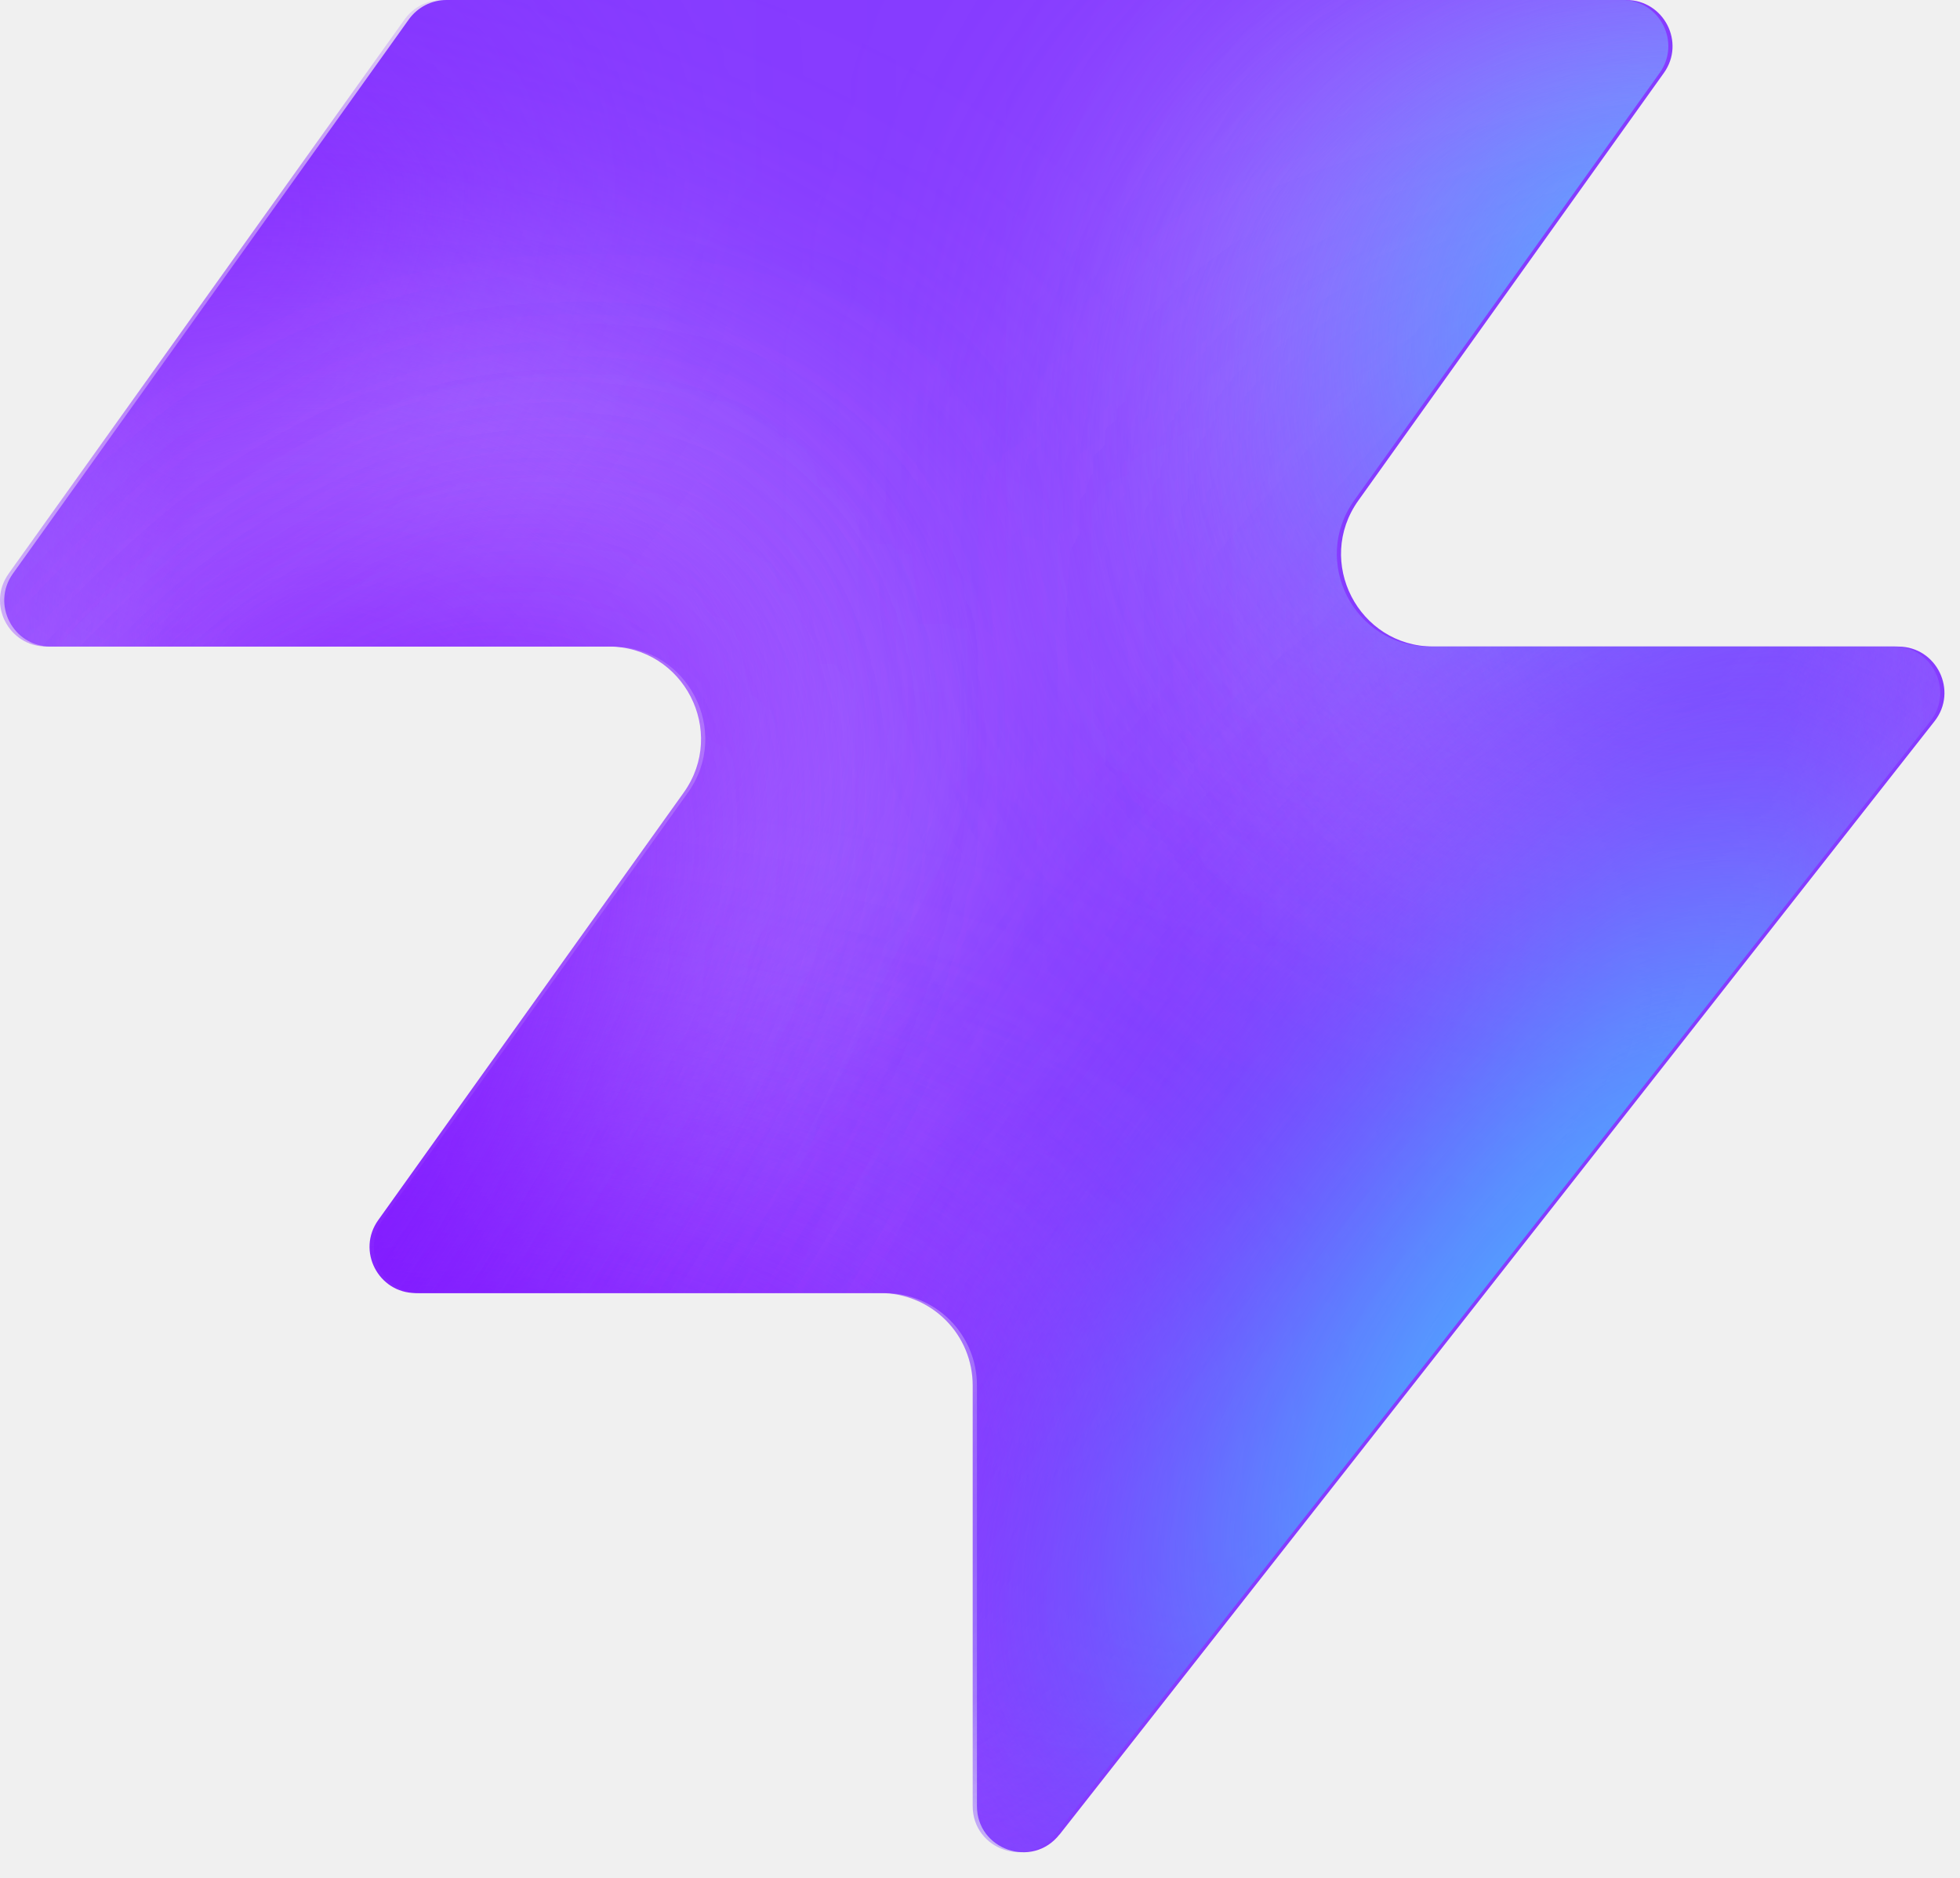
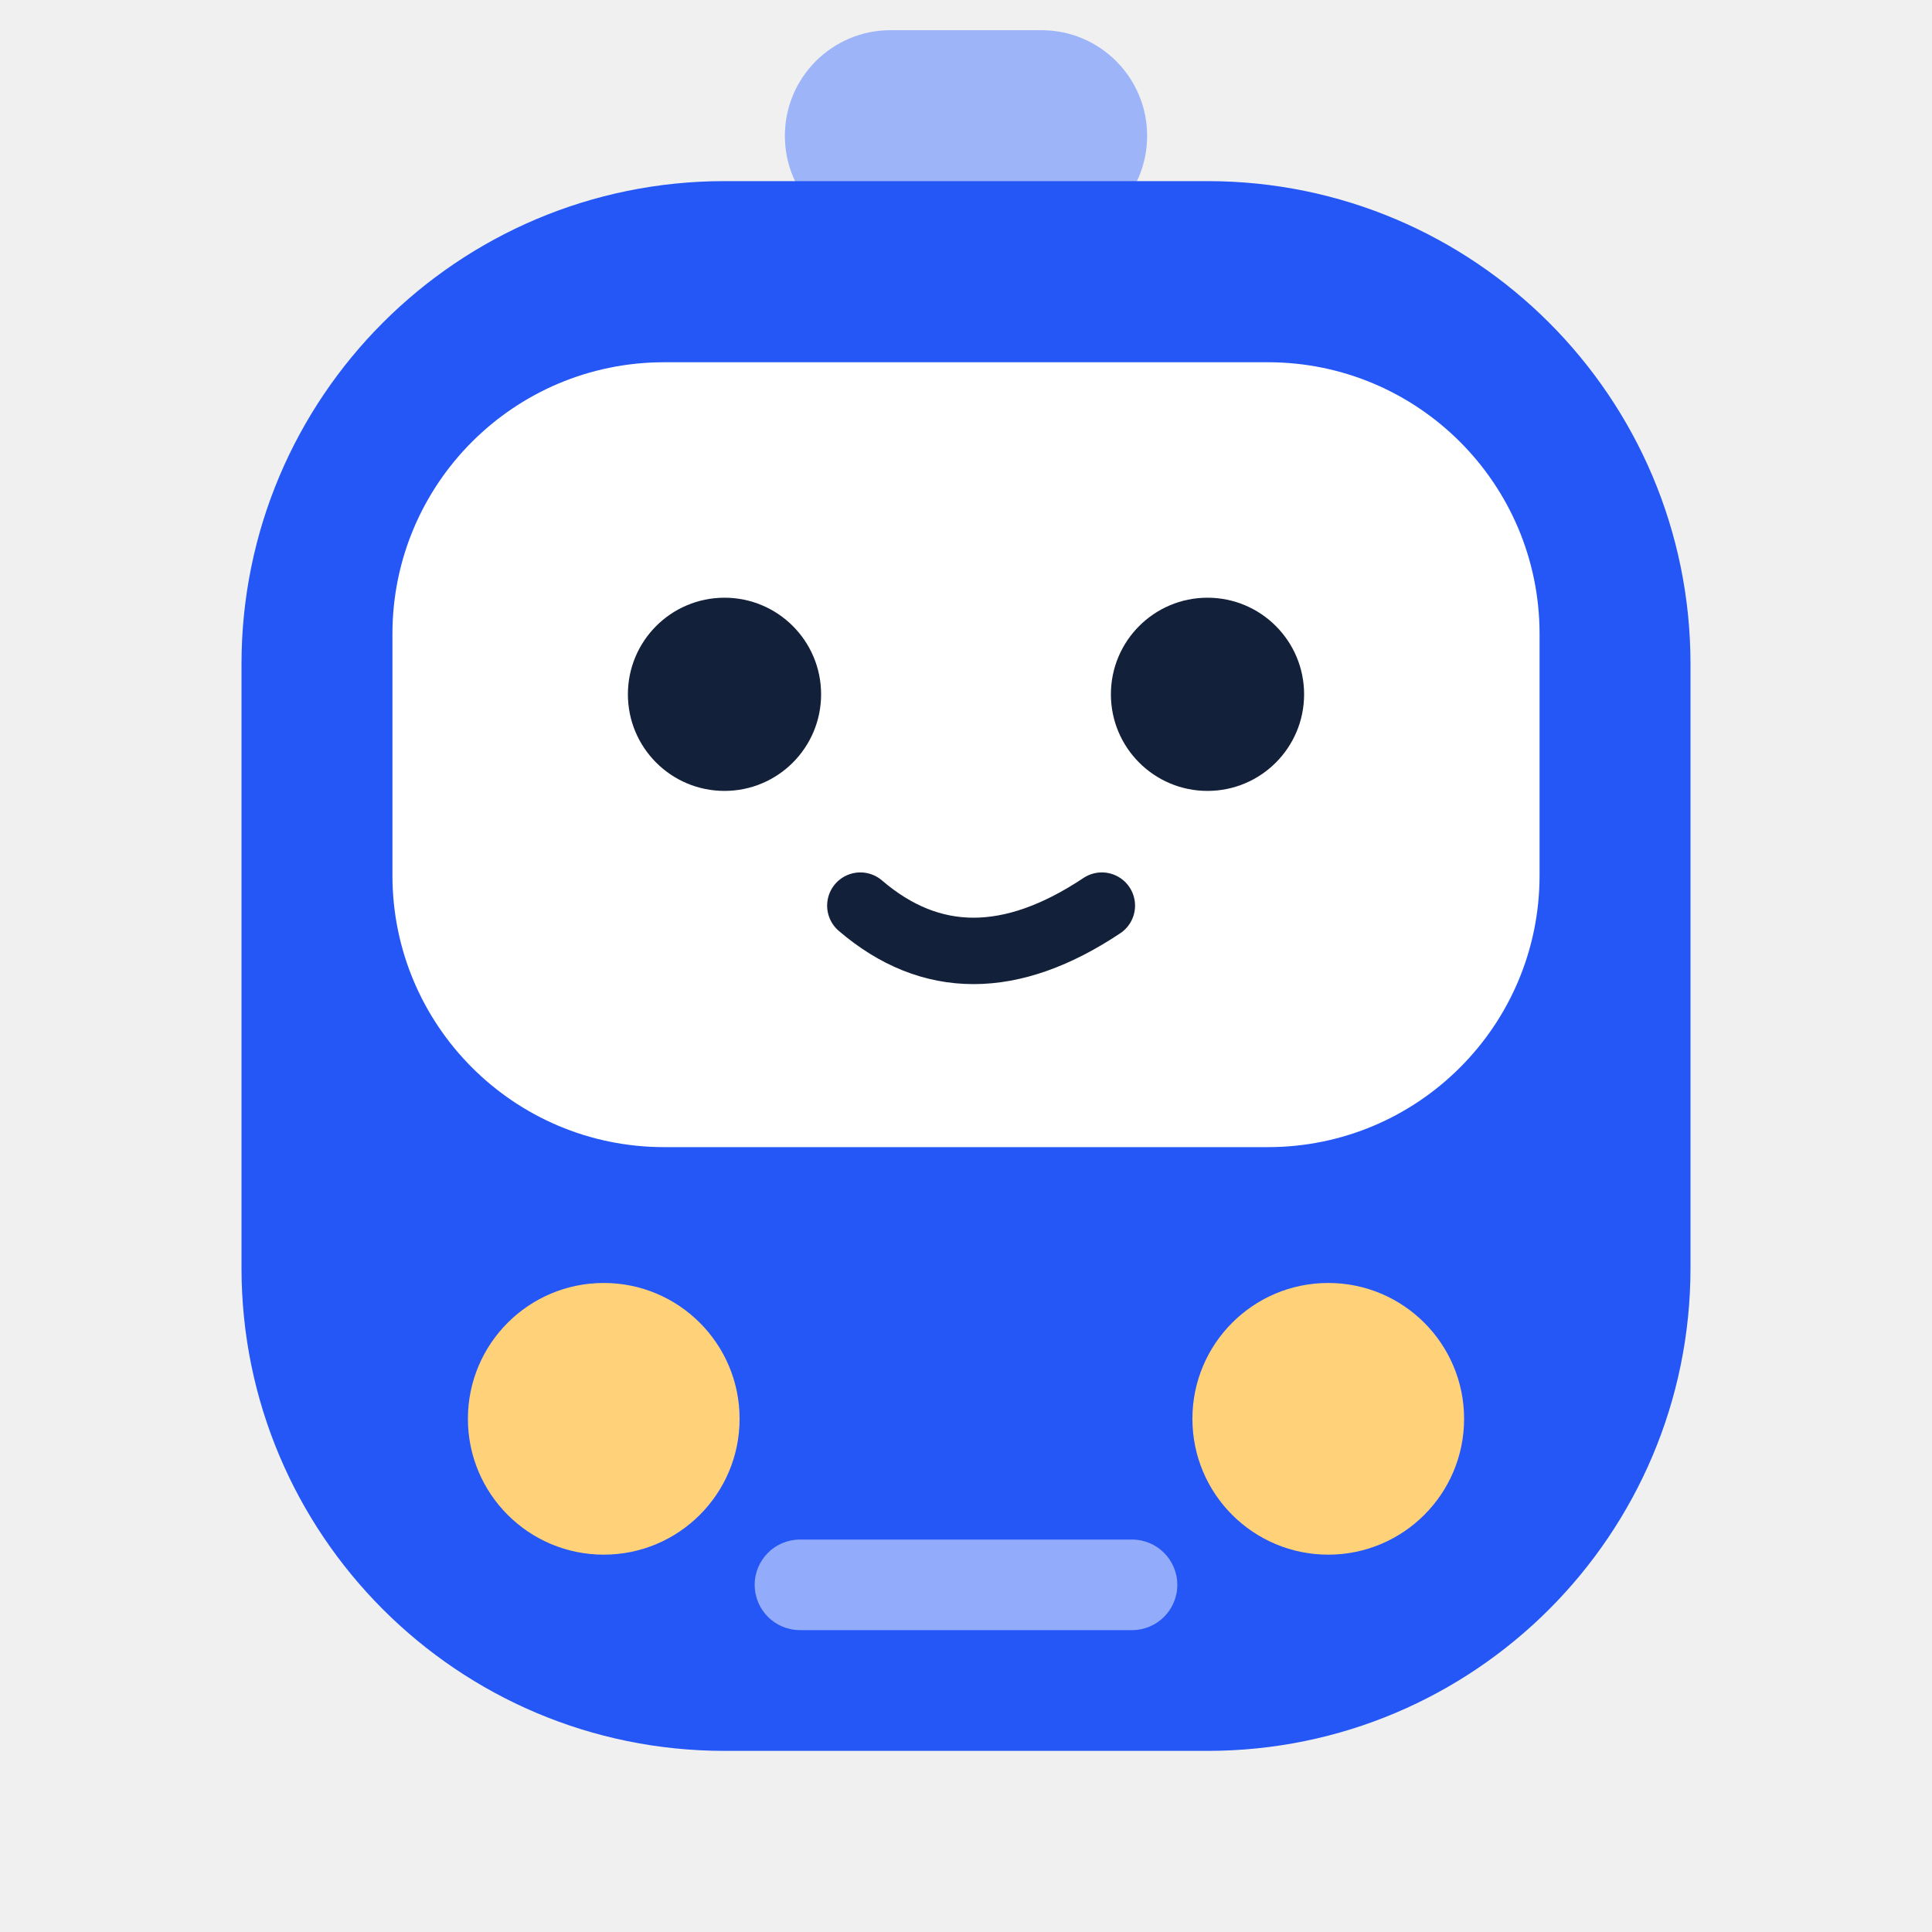
- <svg xmlns="http://www.w3.org/2000/svg" width="48" height="46" fill="none" viewBox="0 0 48 46">
-   <path fill="#863bff" d="M25.946 44.938c-.664.845-2.021.375-2.021-.698V33.937a2.26 2.26 0 0 0-2.262-2.262H10.287c-.92 0-1.456-1.04-.92-1.788l7.48-10.471c1.07-1.497 0-3.578-1.842-3.578H1.237c-.92 0-1.456-1.04-.92-1.788L10.013.474c.214-.297.556-.474.92-.474h28.894c.92 0 1.456 1.04.92 1.788l-7.48 10.471c-1.07 1.498 0 3.579 1.842 3.579h11.377c.943 0 1.473 1.088.89 1.83L25.947 44.94z" style="fill:#863bff;fill:color(display-p3 .525 .23 1);fill-opacity:1" />
-   <mask id="a" width="48" height="46" x="0" y="0" maskUnits="userSpaceOnUse" style="mask-type:alpha">
-     <path fill="#000" d="M25.842 44.938c-.664.844-2.021.375-2.021-.698V33.937a2.26 2.26 0 0 0-2.262-2.262H10.183c-.92 0-1.456-1.04-.92-1.788l7.48-10.471c1.07-1.498 0-3.579-1.842-3.579H1.133c-.92 0-1.456-1.04-.92-1.787L9.91.473c.214-.297.556-.474.92-.474h28.894c.92 0 1.456 1.04.92 1.788l-7.48 10.471c-1.07 1.498 0 3.578 1.842 3.578h11.377c.943 0 1.473 1.088.89 1.832L25.843 44.94z" style="fill:#000;fill-opacity:1" />
-   </mask>
-   <g mask="url(#a)">
-     <g filter="url(#b)">
-       <ellipse cx="5.508" cy="14.704" fill="#ede6ff" rx="5.508" ry="14.704" style="fill:#ede6ff;fill:color(display-p3 .927 .903 1);fill-opacity:1" transform="matrix(.00324 1 1 -.00324 -4.47 31.516)" />
-     </g>
-     <g filter="url(#c)">
-       <ellipse cx="10.399" cy="29.851" fill="#ede6ff" rx="10.399" ry="29.851" style="fill:#ede6ff;fill:color(display-p3 .927 .903 1);fill-opacity:1" transform="matrix(.00324 1 1 -.00324 -39.328 7.883)" />
-     </g>
-     <g filter="url(#d)">
-       <ellipse cx="5.508" cy="30.487" fill="#7e14ff" rx="5.508" ry="30.487" style="fill:#7e14ff;fill:color(display-p3 .492 .077 1);fill-opacity:1" transform="rotate(89.814 -25.913 -14.639)scale(1 -1)" />
-     </g>
-     <g filter="url(#e)">
-       <ellipse cx="5.508" cy="30.599" fill="#7e14ff" rx="5.508" ry="30.599" style="fill:#7e14ff;fill:color(display-p3 .492 .077 1);fill-opacity:1" transform="rotate(89.814 -32.644 -3.334)scale(1 -1)" />
-     </g>
-     <g filter="url(#f)">
-       <ellipse cx="5.508" cy="30.599" fill="#7e14ff" rx="5.508" ry="30.599" style="fill:#7e14ff;fill:color(display-p3 .492 .077 1);fill-opacity:1" transform="matrix(.00324 1 1 -.00324 -34.34 30.47)" />
-     </g>
-     <g filter="url(#g)">
-       <ellipse cx="14.072" cy="22.078" fill="#ede6ff" rx="14.072" ry="22.078" style="fill:#ede6ff;fill:color(display-p3 .927 .903 1);fill-opacity:1" transform="rotate(93.35 24.506 48.493)scale(-1 1)" />
-     </g>
-     <g filter="url(#h)">
-       <ellipse cx="3.47" cy="21.501" fill="#7e14ff" rx="3.47" ry="21.501" style="fill:#7e14ff;fill:color(display-p3 .492 .077 1);fill-opacity:1" transform="rotate(89.009 28.708 47.59)scale(-1 1)" />
-     </g>
-     <g filter="url(#i)">
-       <ellipse cx="3.47" cy="21.501" fill="#7e14ff" rx="3.47" ry="21.501" style="fill:#7e14ff;fill:color(display-p3 .492 .077 1);fill-opacity:1" transform="rotate(89.009 28.708 47.59)scale(-1 1)" />
-     </g>
-     <g filter="url(#j)">
-       <ellipse cx=".387" cy="8.972" fill="#7e14ff" rx="4.407" ry="29.108" style="fill:#7e14ff;fill:color(display-p3 .492 .077 1);fill-opacity:1" transform="rotate(39.51 .387 8.972)" />
-     </g>
-     <g filter="url(#k)">
-       <ellipse cx="47.523" cy="-6.092" fill="#7e14ff" rx="4.407" ry="29.108" style="fill:#7e14ff;fill:color(display-p3 .492 .077 1);fill-opacity:1" transform="rotate(37.892 47.523 -6.092)" />
-     </g>
-     <g filter="url(#l)">
-       <ellipse cx="41.412" cy="6.333" fill="#47bfff" rx="5.971" ry="9.665" style="fill:#47bfff;fill:color(display-p3 .28 .748 1);fill-opacity:1" transform="rotate(37.892 41.412 6.333)" />
-     </g>
-     <g filter="url(#m)">
-       <ellipse cx="-1.879" cy="38.332" fill="#7e14ff" rx="4.407" ry="29.108" style="fill:#7e14ff;fill:color(display-p3 .492 .077 1);fill-opacity:1" transform="rotate(37.892 -1.88 38.332)" />
-     </g>
-     <g filter="url(#n)">
-       <ellipse cx="-1.879" cy="38.332" fill="#7e14ff" rx="4.407" ry="29.108" style="fill:#7e14ff;fill:color(display-p3 .492 .077 1);fill-opacity:1" transform="rotate(37.892 -1.88 38.332)" />
-     </g>
-     <g filter="url(#o)">
-       <ellipse cx="35.651" cy="29.907" fill="#7e14ff" rx="4.407" ry="29.108" style="fill:#7e14ff;fill:color(display-p3 .492 .077 1);fill-opacity:1" transform="rotate(37.892 35.651 29.907)" />
-     </g>
-     <g filter="url(#p)">
-       <ellipse cx="38.418" cy="32.4" fill="#47bfff" rx="5.971" ry="15.297" style="fill:#47bfff;fill:color(display-p3 .28 .748 1);fill-opacity:1" transform="rotate(37.892 38.418 32.4)" />
-     </g>
-   </g>
-   <defs>
-     <filter id="b" width="60.045" height="41.654" x="-19.77" y="16.149" color-interpolation-filters="sRGB" filterUnits="userSpaceOnUse">
-       <feFlood flood-opacity="0" result="BackgroundImageFix" />
-       <feBlend in="SourceGraphic" in2="BackgroundImageFix" result="shape" />
-       <feGaussianBlur result="effect1_foregroundBlur_2002_17158" stdDeviation="7.659" />
-     </filter>
-     <filter id="c" width="90.34" height="51.437" x="-54.613" y="-7.533" color-interpolation-filters="sRGB" filterUnits="userSpaceOnUse">
-       <feFlood flood-opacity="0" result="BackgroundImageFix" />
-       <feBlend in="SourceGraphic" in2="BackgroundImageFix" result="shape" />
-       <feGaussianBlur result="effect1_foregroundBlur_2002_17158" stdDeviation="7.659" />
-     </filter>
-     <filter id="d" width="79.355" height="29.4" x="-49.64" y="2.03" color-interpolation-filters="sRGB" filterUnits="userSpaceOnUse">
-       <feFlood flood-opacity="0" result="BackgroundImageFix" />
-       <feBlend in="SourceGraphic" in2="BackgroundImageFix" result="shape" />
-       <feGaussianBlur result="effect1_foregroundBlur_2002_17158" stdDeviation="4.596" />
-     </filter>
-     <filter id="e" width="79.579" height="29.4" x="-45.045" y="20.029" color-interpolation-filters="sRGB" filterUnits="userSpaceOnUse">
-       <feFlood flood-opacity="0" result="BackgroundImageFix" />
-       <feBlend in="SourceGraphic" in2="BackgroundImageFix" result="shape" />
-       <feGaussianBlur result="effect1_foregroundBlur_2002_17158" stdDeviation="4.596" />
-     </filter>
-     <filter id="f" width="79.579" height="29.4" x="-43.513" y="21.178" color-interpolation-filters="sRGB" filterUnits="userSpaceOnUse">
-       <feFlood flood-opacity="0" result="BackgroundImageFix" />
-       <feBlend in="SourceGraphic" in2="BackgroundImageFix" result="shape" />
-       <feGaussianBlur result="effect1_foregroundBlur_2002_17158" stdDeviation="4.596" />
-     </filter>
-     <filter id="g" width="74.749" height="58.852" x="15.756" y="-17.901" color-interpolation-filters="sRGB" filterUnits="userSpaceOnUse">
-       <feFlood flood-opacity="0" result="BackgroundImageFix" />
-       <feBlend in="SourceGraphic" in2="BackgroundImageFix" result="shape" />
-       <feGaussianBlur result="effect1_foregroundBlur_2002_17158" stdDeviation="7.659" />
-     </filter>
-     <filter id="h" width="61.377" height="25.362" x="23.548" y="2.284" color-interpolation-filters="sRGB" filterUnits="userSpaceOnUse">
-       <feFlood flood-opacity="0" result="BackgroundImageFix" />
-       <feBlend in="SourceGraphic" in2="BackgroundImageFix" result="shape" />
-       <feGaussianBlur result="effect1_foregroundBlur_2002_17158" stdDeviation="4.596" />
-     </filter>
-     <filter id="i" width="61.377" height="25.362" x="23.548" y="2.284" color-interpolation-filters="sRGB" filterUnits="userSpaceOnUse">
-       <feFlood flood-opacity="0" result="BackgroundImageFix" />
-       <feBlend in="SourceGraphic" in2="BackgroundImageFix" result="shape" />
-       <feGaussianBlur result="effect1_foregroundBlur_2002_17158" stdDeviation="4.596" />
-     </filter>
-     <filter id="j" width="56.045" height="63.649" x="-27.636" y="-22.853" color-interpolation-filters="sRGB" filterUnits="userSpaceOnUse">
-       <feFlood flood-opacity="0" result="BackgroundImageFix" />
-       <feBlend in="SourceGraphic" in2="BackgroundImageFix" result="shape" />
-       <feGaussianBlur result="effect1_foregroundBlur_2002_17158" stdDeviation="4.596" />
-     </filter>
-     <filter id="k" width="54.814" height="64.646" x="20.116" y="-38.415" color-interpolation-filters="sRGB" filterUnits="userSpaceOnUse">
-       <feFlood flood-opacity="0" result="BackgroundImageFix" />
-       <feBlend in="SourceGraphic" in2="BackgroundImageFix" result="shape" />
-       <feGaussianBlur result="effect1_foregroundBlur_2002_17158" stdDeviation="4.596" />
-     </filter>
-     <filter id="l" width="33.541" height="35.313" x="24.641" y="-11.323" color-interpolation-filters="sRGB" filterUnits="userSpaceOnUse">
-       <feFlood flood-opacity="0" result="BackgroundImageFix" />
-       <feBlend in="SourceGraphic" in2="BackgroundImageFix" result="shape" />
-       <feGaussianBlur result="effect1_foregroundBlur_2002_17158" stdDeviation="4.596" />
-     </filter>
-     <filter id="m" width="54.814" height="64.646" x="-29.286" y="6.009" color-interpolation-filters="sRGB" filterUnits="userSpaceOnUse">
-       <feFlood flood-opacity="0" result="BackgroundImageFix" />
-       <feBlend in="SourceGraphic" in2="BackgroundImageFix" result="shape" />
-       <feGaussianBlur result="effect1_foregroundBlur_2002_17158" stdDeviation="4.596" />
-     </filter>
-     <filter id="n" width="54.814" height="64.646" x="-29.286" y="6.009" color-interpolation-filters="sRGB" filterUnits="userSpaceOnUse">
-       <feFlood flood-opacity="0" result="BackgroundImageFix" />
-       <feBlend in="SourceGraphic" in2="BackgroundImageFix" result="shape" />
-       <feGaussianBlur result="effect1_foregroundBlur_2002_17158" stdDeviation="4.596" />
-     </filter>
-     <filter id="o" width="54.814" height="64.646" x="8.244" y="-2.416" color-interpolation-filters="sRGB" filterUnits="userSpaceOnUse">
-       <feFlood flood-opacity="0" result="BackgroundImageFix" />
-       <feBlend in="SourceGraphic" in2="BackgroundImageFix" result="shape" />
-       <feGaussianBlur result="effect1_foregroundBlur_2002_17158" stdDeviation="4.596" />
-     </filter>
-     <filter id="p" width="39.409" height="43.623" x="18.713" y="10.588" color-interpolation-filters="sRGB" filterUnits="userSpaceOnUse">
-       <feFlood flood-opacity="0" result="BackgroundImageFix" />
-       <feBlend in="SourceGraphic" in2="BackgroundImageFix" result="shape" />
-       <feGaussianBlur result="effect1_foregroundBlur_2002_17158" stdDeviation="4.596" />
-     </filter>
-   </defs>
+ <svg xmlns="http://www.w3.org/2000/svg" width="96" height="96" viewBox="0 0 96 96" fill="none">
+   <path d="M51.75 1.5H44.25C41.35 1.5 39 3.851 39 6.75C39 9.649 41.35 12 44.25 12H51.75C54.65 12 57 9.649 57 6.75C57 3.851 54.65 1.5 51.75 1.5Z" fill="#9DB4F8" />
+   <path d="M60 9H36C22.745 9 12 19.745 12 33V63C12 76.255 22.745 87 36 87H60C73.255 87 84 76.255 84 63V33C84 19.745 73.255 9 60 9Z" fill="#2457F5" />
+   <path d="M63 18H33C25.544 18 19.5 24.044 19.5 31.5V43.5C19.5 50.956 25.544 57 33 57H63C70.456 57 76.5 50.956 76.5 43.5V31.5C76.5 24.044 70.456 18 63 18Z" fill="white" />
+   <path d="M36 39.3C38.651 39.3 40.8 37.151 40.8 34.5C40.8 31.849 38.651 29.7 36 29.7C33.349 29.7 31.2 31.849 31.2 34.5C31.2 37.151 33.349 39.3 36 39.3Z" fill="#12203A" />
+   <path d="M60 39.3C62.651 39.3 64.8 37.151 64.8 34.5C64.8 31.849 62.651 29.7 60 29.7C57.349 29.7 55.2 31.849 55.2 34.5C55.2 37.151 57.349 39.3 60 39.3Z" fill="#12203A" />
+   <path d="M42.75 45C46.25 48 50.25 48 54.75 45" stroke-width="3.3" stroke-linecap="round" stroke="#12203A" />
+   <path d="M30 77.25C33.728 77.25 36.75 74.228 36.75 70.5C36.75 66.772 33.728 63.75 30 63.75C26.272 63.75 23.25 66.772 23.25 70.5C23.25 74.228 26.272 77.25 30 77.25Z" fill="#FFD27A" />
+   <path d="M66 77.25C69.728 77.25 72.75 74.228 72.75 70.5C72.75 66.772 69.728 63.75 66 63.75C62.272 63.75 59.25 66.772 59.25 70.5C59.25 74.228 62.272 77.25 66 77.25Z" fill="#FFD27A" />
+   <path opacity="0.5" d="M56.25 76.5H39.75C38.507 76.5 37.5 77.507 37.5 78.75C37.5 79.993 38.507 81 39.75 81H56.25C57.493 81 58.5 79.993 58.5 78.75C58.5 77.507 57.493 76.5 56.25 76.5Z" fill="white" />
</svg>
